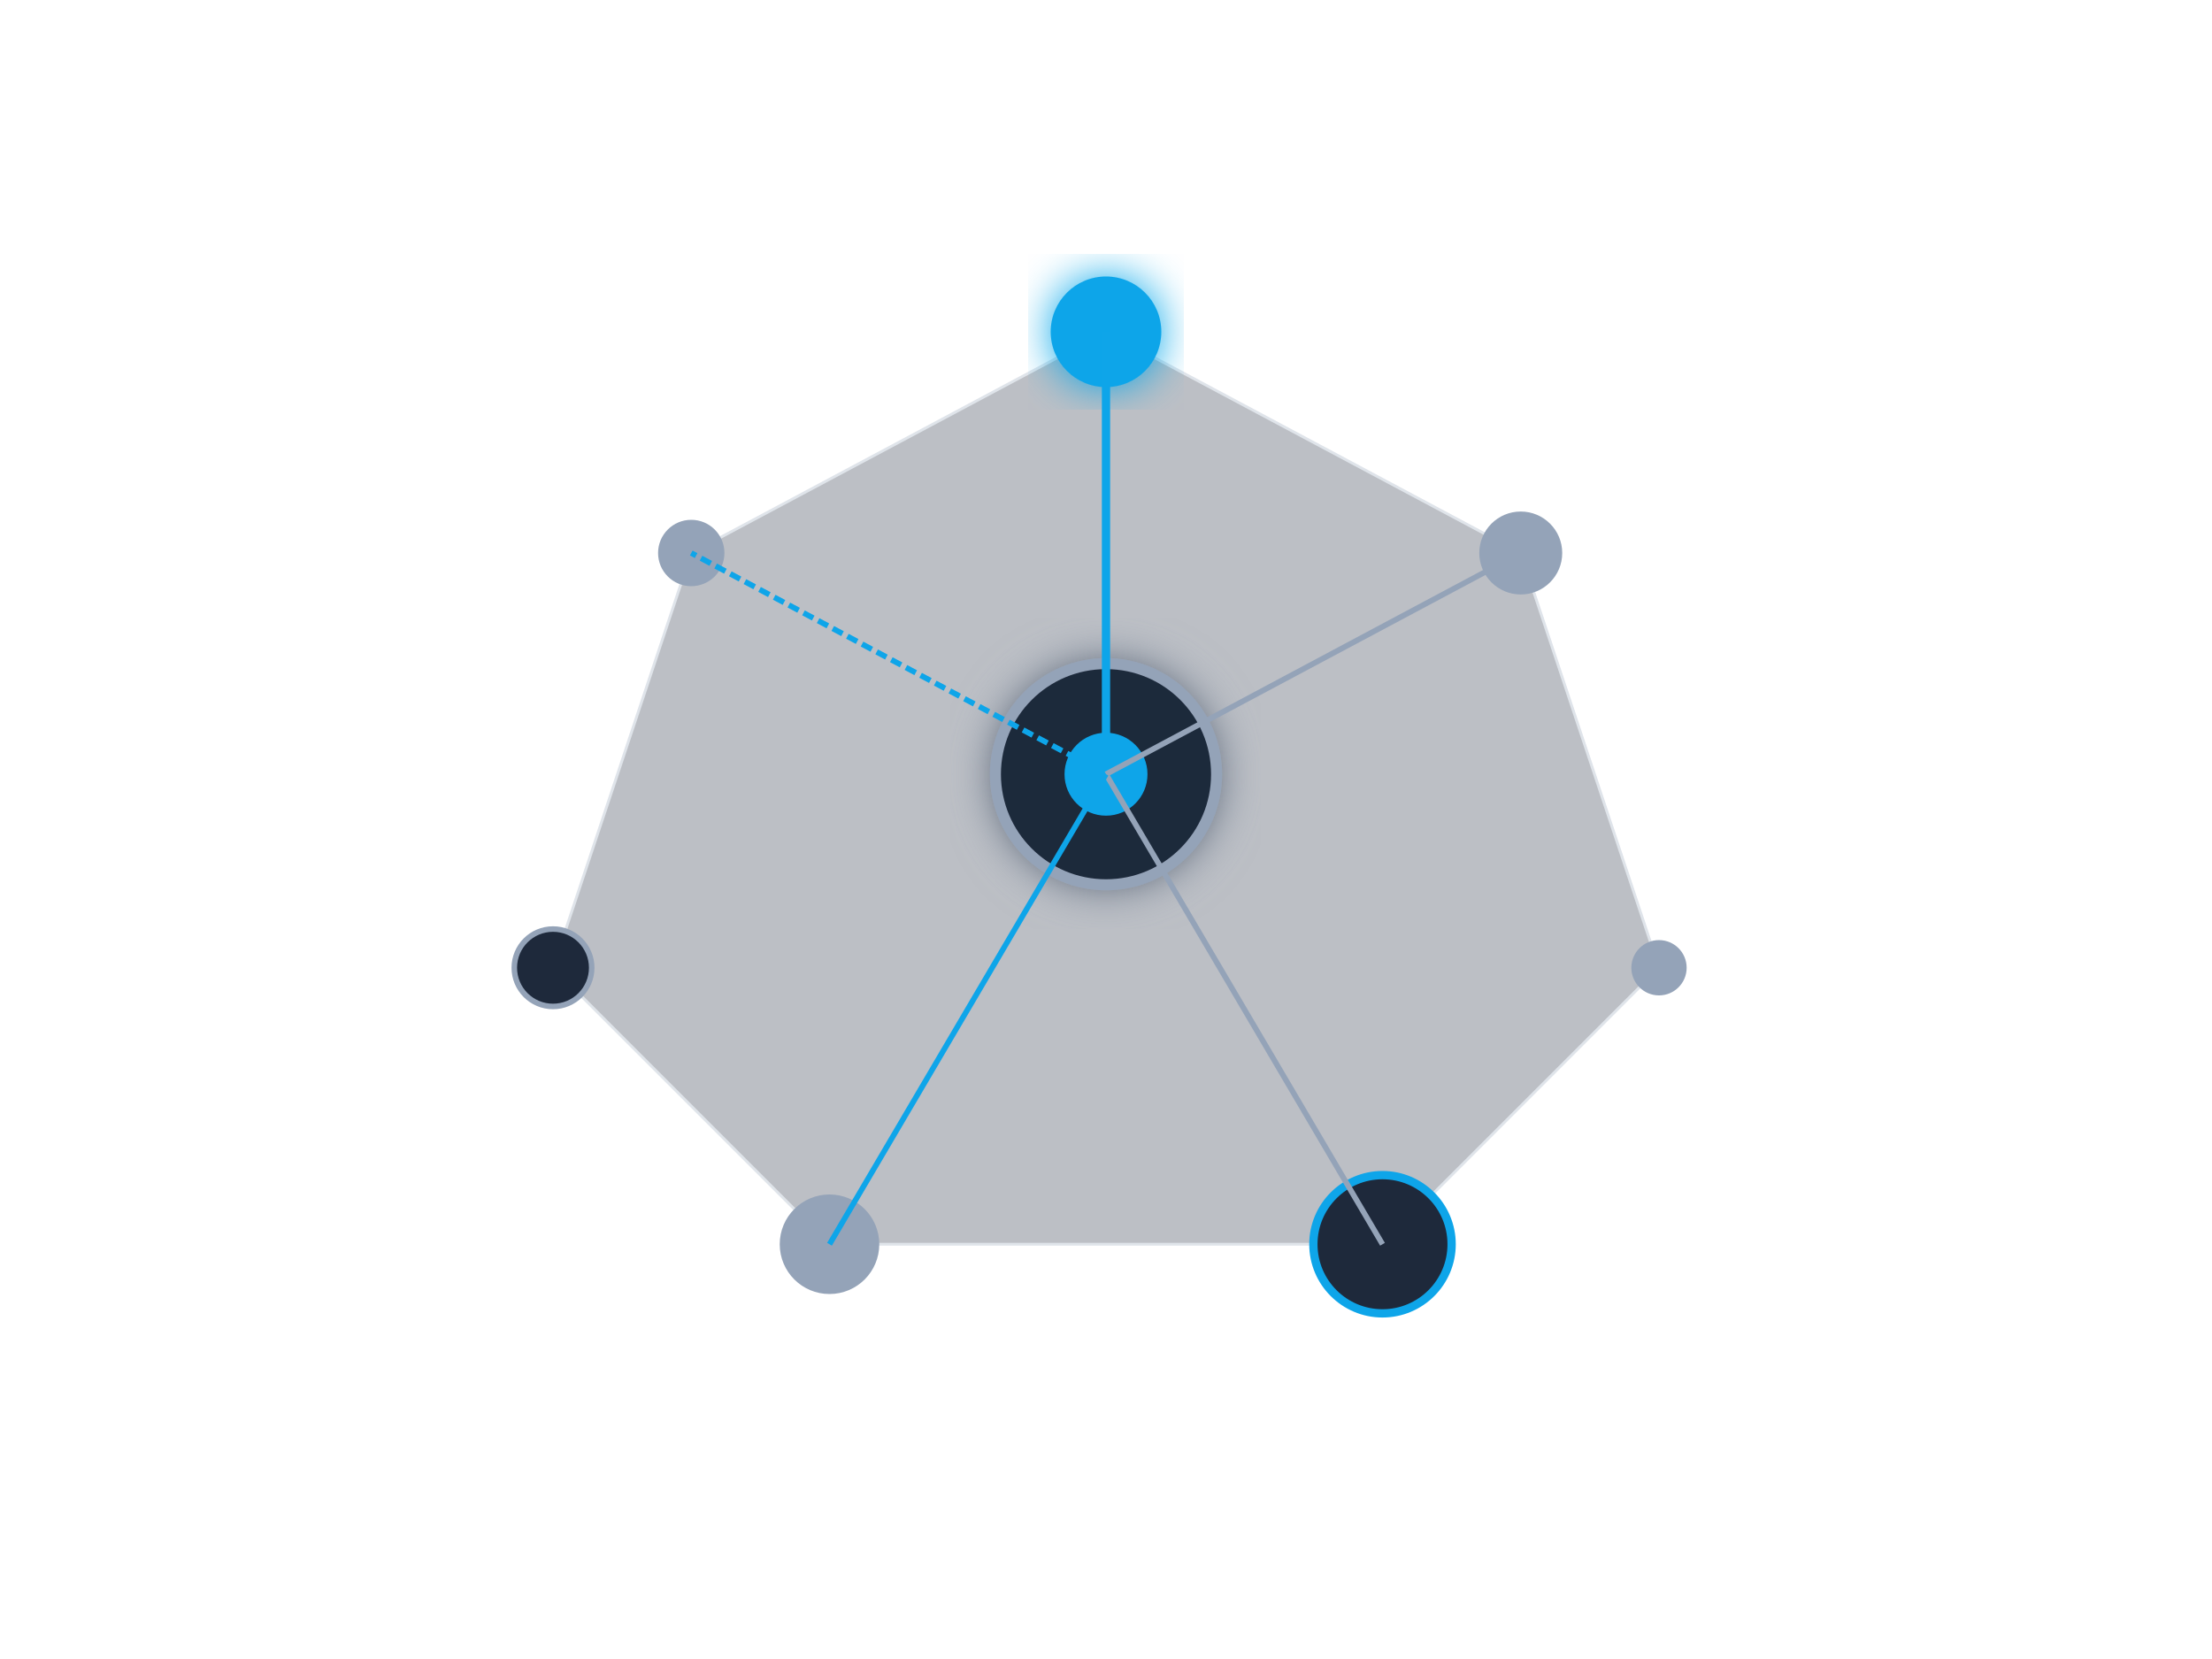
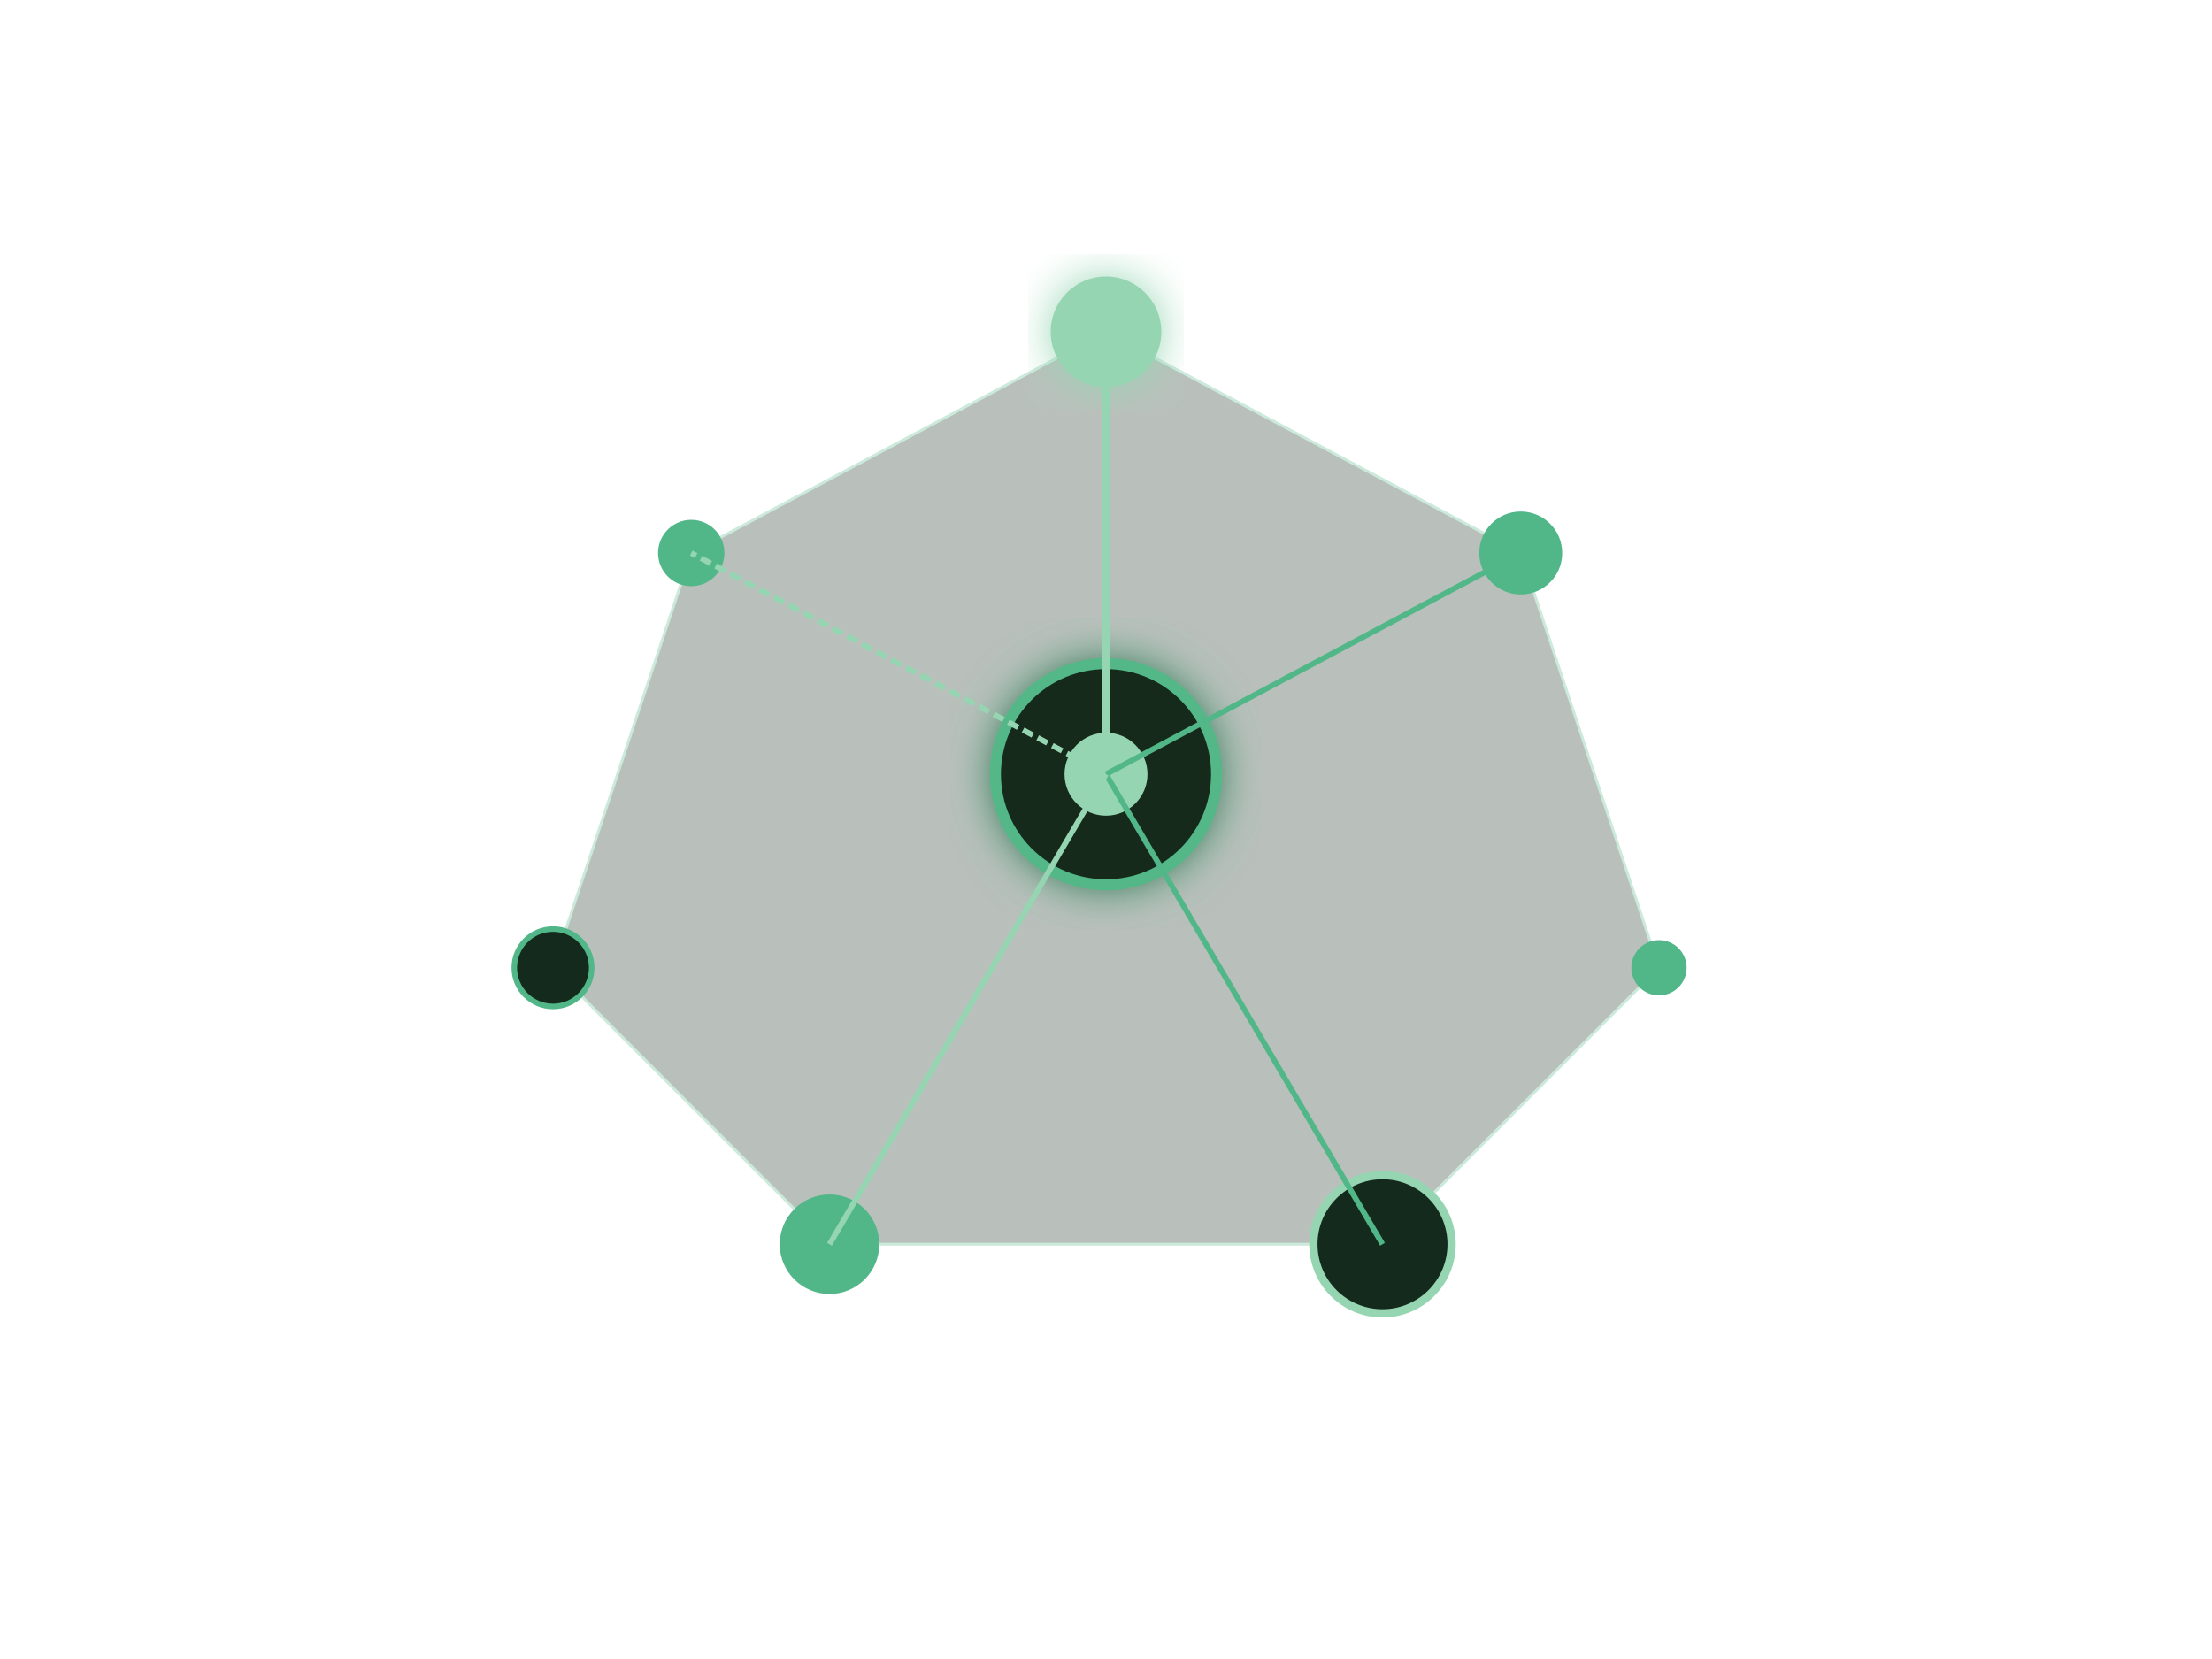
<svg xmlns="http://www.w3.org/2000/svg" viewBox="0 0 800 600" width="100%" height="100%">
  <defs>
    <filter id="glow" x="-20%" y="-20%" width="140%" height="140%">
      <feGaussianBlur stdDeviation="8" result="blur" />
      <feMerge>
        <feMergeNode in="blur" />
        <feMergeNode in="SourceGraphic" />
      </feMerge>
    </filter>
    <filter id="soft-glow" x="-20%" y="-20%" width="140%" height="140%">
      <feGaussianBlur stdDeviation="4" result="blur" />
      <feMerge>
        <feMergeNode in="blur" />
        <feMergeNode in="SourceGraphic" />
      </feMerge>
    </filter>
  </defs>
  <g transform="translate(400, 300)">
-     <path d="M-150 -100 L0 -180 L150 -100 L200 50 L100 150 L-100 150 L-200 50 Z" fill="#1e293b" stroke="#94a3b8" stroke-width="1" opacity="0.3" />
-     <circle cx="-150" cy="-100" r="12" fill="#94a3b8" />
-     <circle cx="0" cy="-180" r="20" fill="#0ea5e9" filter="url(#glow)" />
-     <circle cx="150" cy="-100" r="15" fill="#94a3b8" />
-     <circle cx="200" cy="50" r="10" fill="#94a3b8" />
-     <circle cx="100" cy="150" r="25" fill="#1e293b" stroke="#0ea5e9" stroke-width="3" />
-     <circle cx="-100" cy="150" r="18" fill="#94a3b8" />
-     <circle cx="-200" cy="50" r="14" fill="#1e293b" stroke="#94a3b8" stroke-width="2" />
-     <circle cx="0" cy="-20" r="40" fill="#1e293b" stroke="#94a3b8" stroke-width="4" filter="url(#glow)" />
-     <circle cx="0" cy="-20" r="15" fill="#0ea5e9" />
-     <line x1="0" y1="-20" x2="-150" y2="-100" stroke="#0ea5e9" stroke-width="2" stroke-dasharray="4 2" />
-     <line x1="0" y1="-20" x2="0" y2="-180" stroke="#0ea5e9" stroke-width="3" />
-     <line x1="0" y1="-20" x2="150" y2="-100" stroke="#94a3b8" stroke-width="2" />
-     <line x1="0" y1="-20" x2="100" y2="150" stroke="#94a3b8" stroke-width="2" />
-     <line x1="0" y1="-20" x2="-100" y2="150" stroke="#0ea5e9" stroke-width="2" />
+     <path d="M-150 -100 L0 -180 L150 -100 L200 50 L100 150 L-100 150 L-200 50 Z" fill="#142a1c" stroke="#52b788" stroke-width="1" opacity="0.3" />
+     <circle cx="-150" cy="-100" r="12" fill="#52b788" />
+     <circle cx="0" cy="-180" r="20" fill="#95d5b2" filter="url(#glow)" />
+     <circle cx="150" cy="-100" r="15" fill="#52b788" />
+     <circle cx="200" cy="50" r="10" fill="#52b788" />
+     <circle cx="100" cy="150" r="25" fill="#142a1c" stroke="#95d5b2" stroke-width="3" />
+     <circle cx="-100" cy="150" r="18" fill="#52b788" />
+     <circle cx="-200" cy="50" r="14" fill="#142a1c" stroke="#52b788" stroke-width="2" />
+     <circle cx="0" cy="-20" r="40" fill="#142a1c" stroke="#52b788" stroke-width="4" filter="url(#glow)" />
+     <circle cx="0" cy="-20" r="15" fill="#95d5b2" />
+     <line x1="0" y1="-20" x2="-150" y2="-100" stroke="#95d5b2" stroke-width="2" stroke-dasharray="4 2" />
+     <line x1="0" y1="-20" x2="0" y2="-180" stroke="#95d5b2" stroke-width="3" />
+     <line x1="0" y1="-20" x2="150" y2="-100" stroke="#52b788" stroke-width="2" />
+     <line x1="0" y1="-20" x2="100" y2="150" stroke="#52b788" stroke-width="2" />
+     <line x1="0" y1="-20" x2="-100" y2="150" stroke="#95d5b2" stroke-width="2" />
  </g>
</svg>
